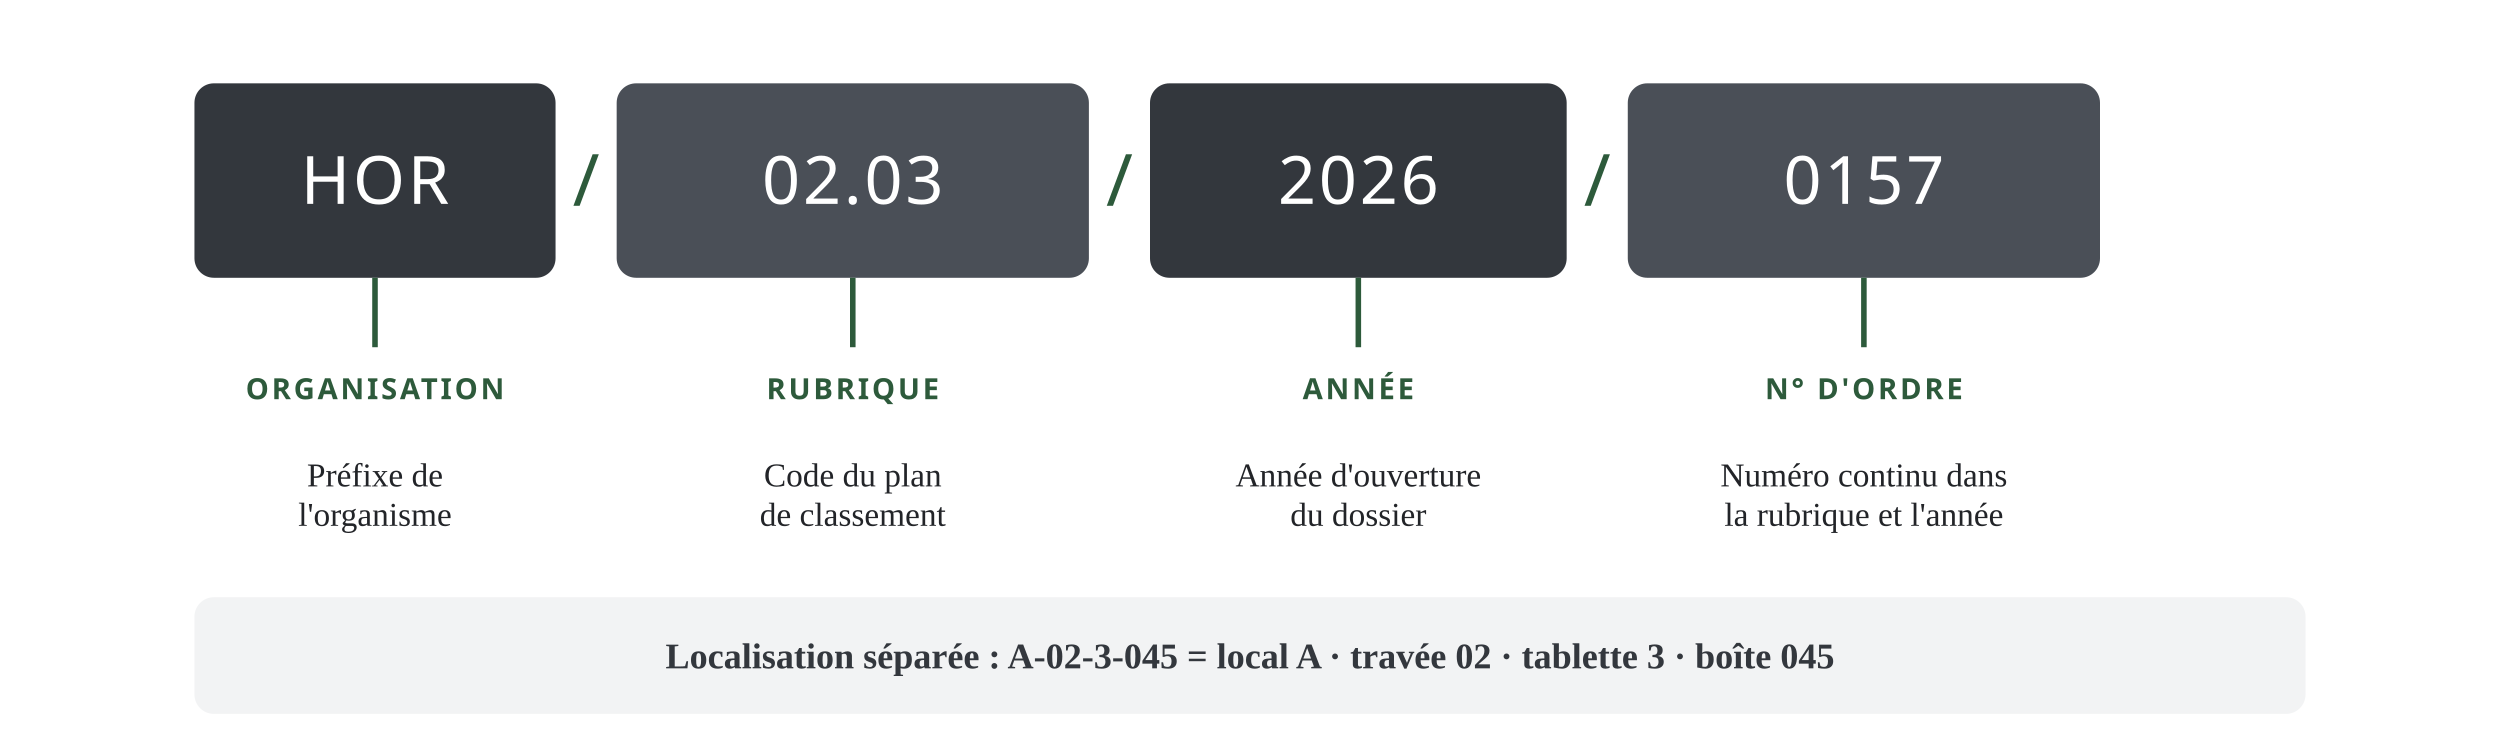
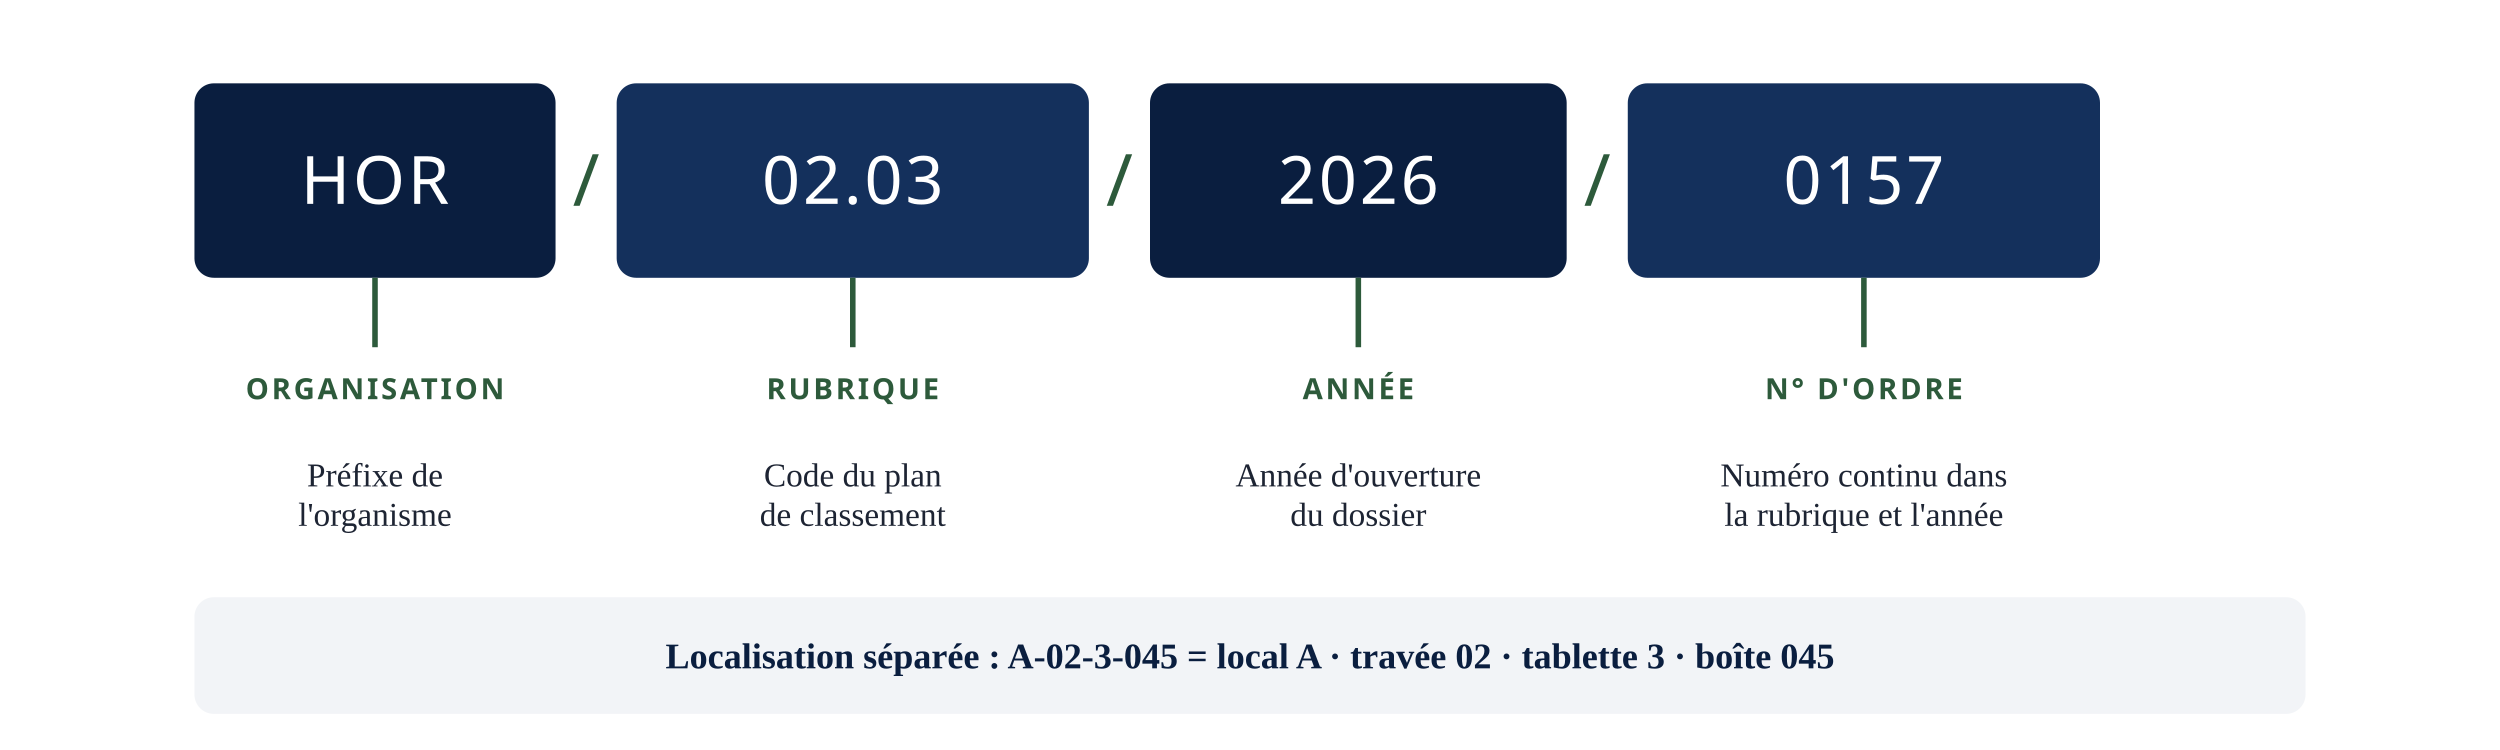
<svg xmlns="http://www.w3.org/2000/svg" viewBox="0 0 900 270" width="900" height="270">
  <defs>
    <marker id="ar" viewBox="0 0 10 10" refX="9" refY="5" markerWidth="7" markerHeight="7" orient="auto-start-reverse">
-       <path d="M0 0L10 5L0 10z" fill="#33373D" />
+       <path d="M0 0L10 5L0 10z" fill="#0A1E3F" />
    </marker>
    <marker id="arg" viewBox="0 0 10 10" refX="9" refY="5" markerWidth="7" markerHeight="7" orient="auto-start-reverse">
      <path d="M0 0L10 5L0 10z" fill="#2D5A3B" />
    </marker>
  </defs>
  <rect width="900" height="270" fill="white" />
-   <rect x="70" y="30" width="130" height="70" rx="7" fill="#33373D" stroke="none" stroke-width="1" />
+   <rect x="70" y="30" width="130" height="70" rx="7" fill="#0A1E3F" stroke="none" stroke-width="1" />
  <text x="135.0" y="73.4" font-family="Montserrat" font-size="24" font-weight="300" fill="white" text-anchor="middle" letter-spacing="1">HOR</text>
  <line x1="135.0" y1="100" x2="135.0" y2="125" stroke="#2D5A3B" stroke-width="2" />
  <text x="135.0" y="143.7" font-family="Montserrat" font-size="10.5" font-weight="800" fill="#2D5A3B" text-anchor="middle" letter-spacing="1">ORGANISATION</text>
-   <text x="135.0" y="175.1" font-family="Source Sans 3" font-size="12" font-weight="400" fill="#222428" text-anchor="middle" letter-spacing="0">Préfixe de</text>
-   <text x="135.0" y="189.3" font-family="Source Sans 3" font-size="12" font-weight="400" fill="#222428" text-anchor="middle" letter-spacing="0">l'organisme</text>
+   <text x="135.0" y="175.1" font-family="Source Sans 3" font-size="12" font-weight="400" fill="#1D2433" text-anchor="middle" letter-spacing="0">Préfixe de</text>
+   <text x="135.0" y="189.3" font-family="Source Sans 3" font-size="12" font-weight="400" fill="#1D2433" text-anchor="middle" letter-spacing="0">l'organisme</text>
  <text x="211" y="74.1" font-family="Montserrat" font-size="26" font-weight="300" fill="#2D5A3B" text-anchor="middle" letter-spacing="0.5">/</text>
-   <rect x="222" y="30" width="170" height="70" rx="7" fill="#4A4F57" stroke="none" stroke-width="1" />
+   <rect x="222" y="30" width="170" height="70" rx="7" fill="#14305C" stroke="none" stroke-width="1" />
  <text x="307.0" y="73.4" font-family="Montserrat" font-size="24" font-weight="300" fill="white" text-anchor="middle" letter-spacing="1">02.03</text>
  <line x1="307.0" y1="100" x2="307.0" y2="125" stroke="#2D5A3B" stroke-width="2" />
  <text x="307.0" y="143.7" font-family="Montserrat" font-size="10.5" font-weight="800" fill="#2D5A3B" text-anchor="middle" letter-spacing="1">RUBRIQUE</text>
-   <text x="307.0" y="175.1" font-family="Source Sans 3" font-size="12" font-weight="400" fill="#222428" text-anchor="middle" letter-spacing="0">Code du plan</text>
-   <text x="307.0" y="189.3" font-family="Source Sans 3" font-size="12" font-weight="400" fill="#222428" text-anchor="middle" letter-spacing="0">de classement</text>
+   <text x="307.0" y="175.1" font-family="Source Sans 3" font-size="12" font-weight="400" fill="#1D2433" text-anchor="middle" letter-spacing="0">Code du plan</text>
+   <text x="307.0" y="189.3" font-family="Source Sans 3" font-size="12" font-weight="400" fill="#1D2433" text-anchor="middle" letter-spacing="0">de classement</text>
  <text x="403" y="74.1" font-family="Montserrat" font-size="26" font-weight="300" fill="#2D5A3B" text-anchor="middle" letter-spacing="0.5">/</text>
-   <rect x="414" y="30" width="150" height="70" rx="7" fill="#33373D" stroke="none" stroke-width="1" />
+   <rect x="414" y="30" width="150" height="70" rx="7" fill="#0A1E3F" stroke="none" stroke-width="1" />
  <text x="489.0" y="73.4" font-family="Montserrat" font-size="24" font-weight="300" fill="white" text-anchor="middle" letter-spacing="1">2026</text>
  <line x1="489.0" y1="100" x2="489.0" y2="125" stroke="#2D5A3B" stroke-width="2" />
  <text x="489.0" y="143.7" font-family="Montserrat" font-size="10.5" font-weight="800" fill="#2D5A3B" text-anchor="middle" letter-spacing="1">ANNÉE</text>
-   <text x="489.0" y="175.1" font-family="Source Sans 3" font-size="12" font-weight="400" fill="#222428" text-anchor="middle" letter-spacing="0">Année d'ouverture</text>
-   <text x="489.0" y="189.3" font-family="Source Sans 3" font-size="12" font-weight="400" fill="#222428" text-anchor="middle" letter-spacing="0">du dossier</text>
+   <text x="489.0" y="175.1" font-family="Source Sans 3" font-size="12" font-weight="400" fill="#1D2433" text-anchor="middle" letter-spacing="0">Année d'ouverture</text>
+   <text x="489.0" y="189.3" font-family="Source Sans 3" font-size="12" font-weight="400" fill="#1D2433" text-anchor="middle" letter-spacing="0">du dossier</text>
  <text x="575" y="74.1" font-family="Montserrat" font-size="26" font-weight="300" fill="#2D5A3B" text-anchor="middle" letter-spacing="0.5">/</text>
-   <rect x="586" y="30" width="170" height="70" rx="7" fill="#4A4F57" stroke="none" stroke-width="1" />
+   <rect x="586" y="30" width="170" height="70" rx="7" fill="#14305C" stroke="none" stroke-width="1" />
  <text x="671.0" y="73.4" font-family="Montserrat" font-size="24" font-weight="300" fill="white" text-anchor="middle" letter-spacing="1">0157</text>
  <line x1="671.0" y1="100" x2="671.0" y2="125" stroke="#2D5A3B" stroke-width="2" />
  <text x="671.0" y="143.7" font-family="Montserrat" font-size="10.5" font-weight="800" fill="#2D5A3B" text-anchor="middle" letter-spacing="1">N° D'ORDRE</text>
-   <text x="671.0" y="175.1" font-family="Source Sans 3" font-size="12" font-weight="400" fill="#222428" text-anchor="middle" letter-spacing="0">Numéro continu dans</text>
-   <text x="671.0" y="189.3" font-family="Source Sans 3" font-size="12" font-weight="400" fill="#222428" text-anchor="middle" letter-spacing="0">la rubrique et l'année</text>
-   <rect x="70" y="215" width="760" height="42" rx="7" fill="#F2F3F4" stroke="none" stroke-width="1" />
-   <text x="450" y="240.6" font-family="Source Sans 3" font-size="13" font-weight="600" fill="#33373D" text-anchor="middle" letter-spacing="0">Localisation séparée : A-02-3-045 = local A · travée 02 · tablette 3 · boîte 045</text>
+   <text x="671.0" y="175.1" font-family="Source Sans 3" font-size="12" font-weight="400" fill="#1D2433" text-anchor="middle" letter-spacing="0">Numéro continu dans</text>
+   <text x="671.0" y="189.3" font-family="Source Sans 3" font-size="12" font-weight="400" fill="#1D2433" text-anchor="middle" letter-spacing="0">la rubrique et l'année</text>
+   <rect x="70" y="215" width="760" height="42" rx="7" fill="#F2F4F7" stroke="none" stroke-width="1" />
+   <text x="450" y="240.6" font-family="Source Sans 3" font-size="13" font-weight="600" fill="#0A1E3F" text-anchor="middle" letter-spacing="0">Localisation séparée : A-02-3-045 = local A · travée 02 · tablette 3 · boîte 045</text>
</svg>
